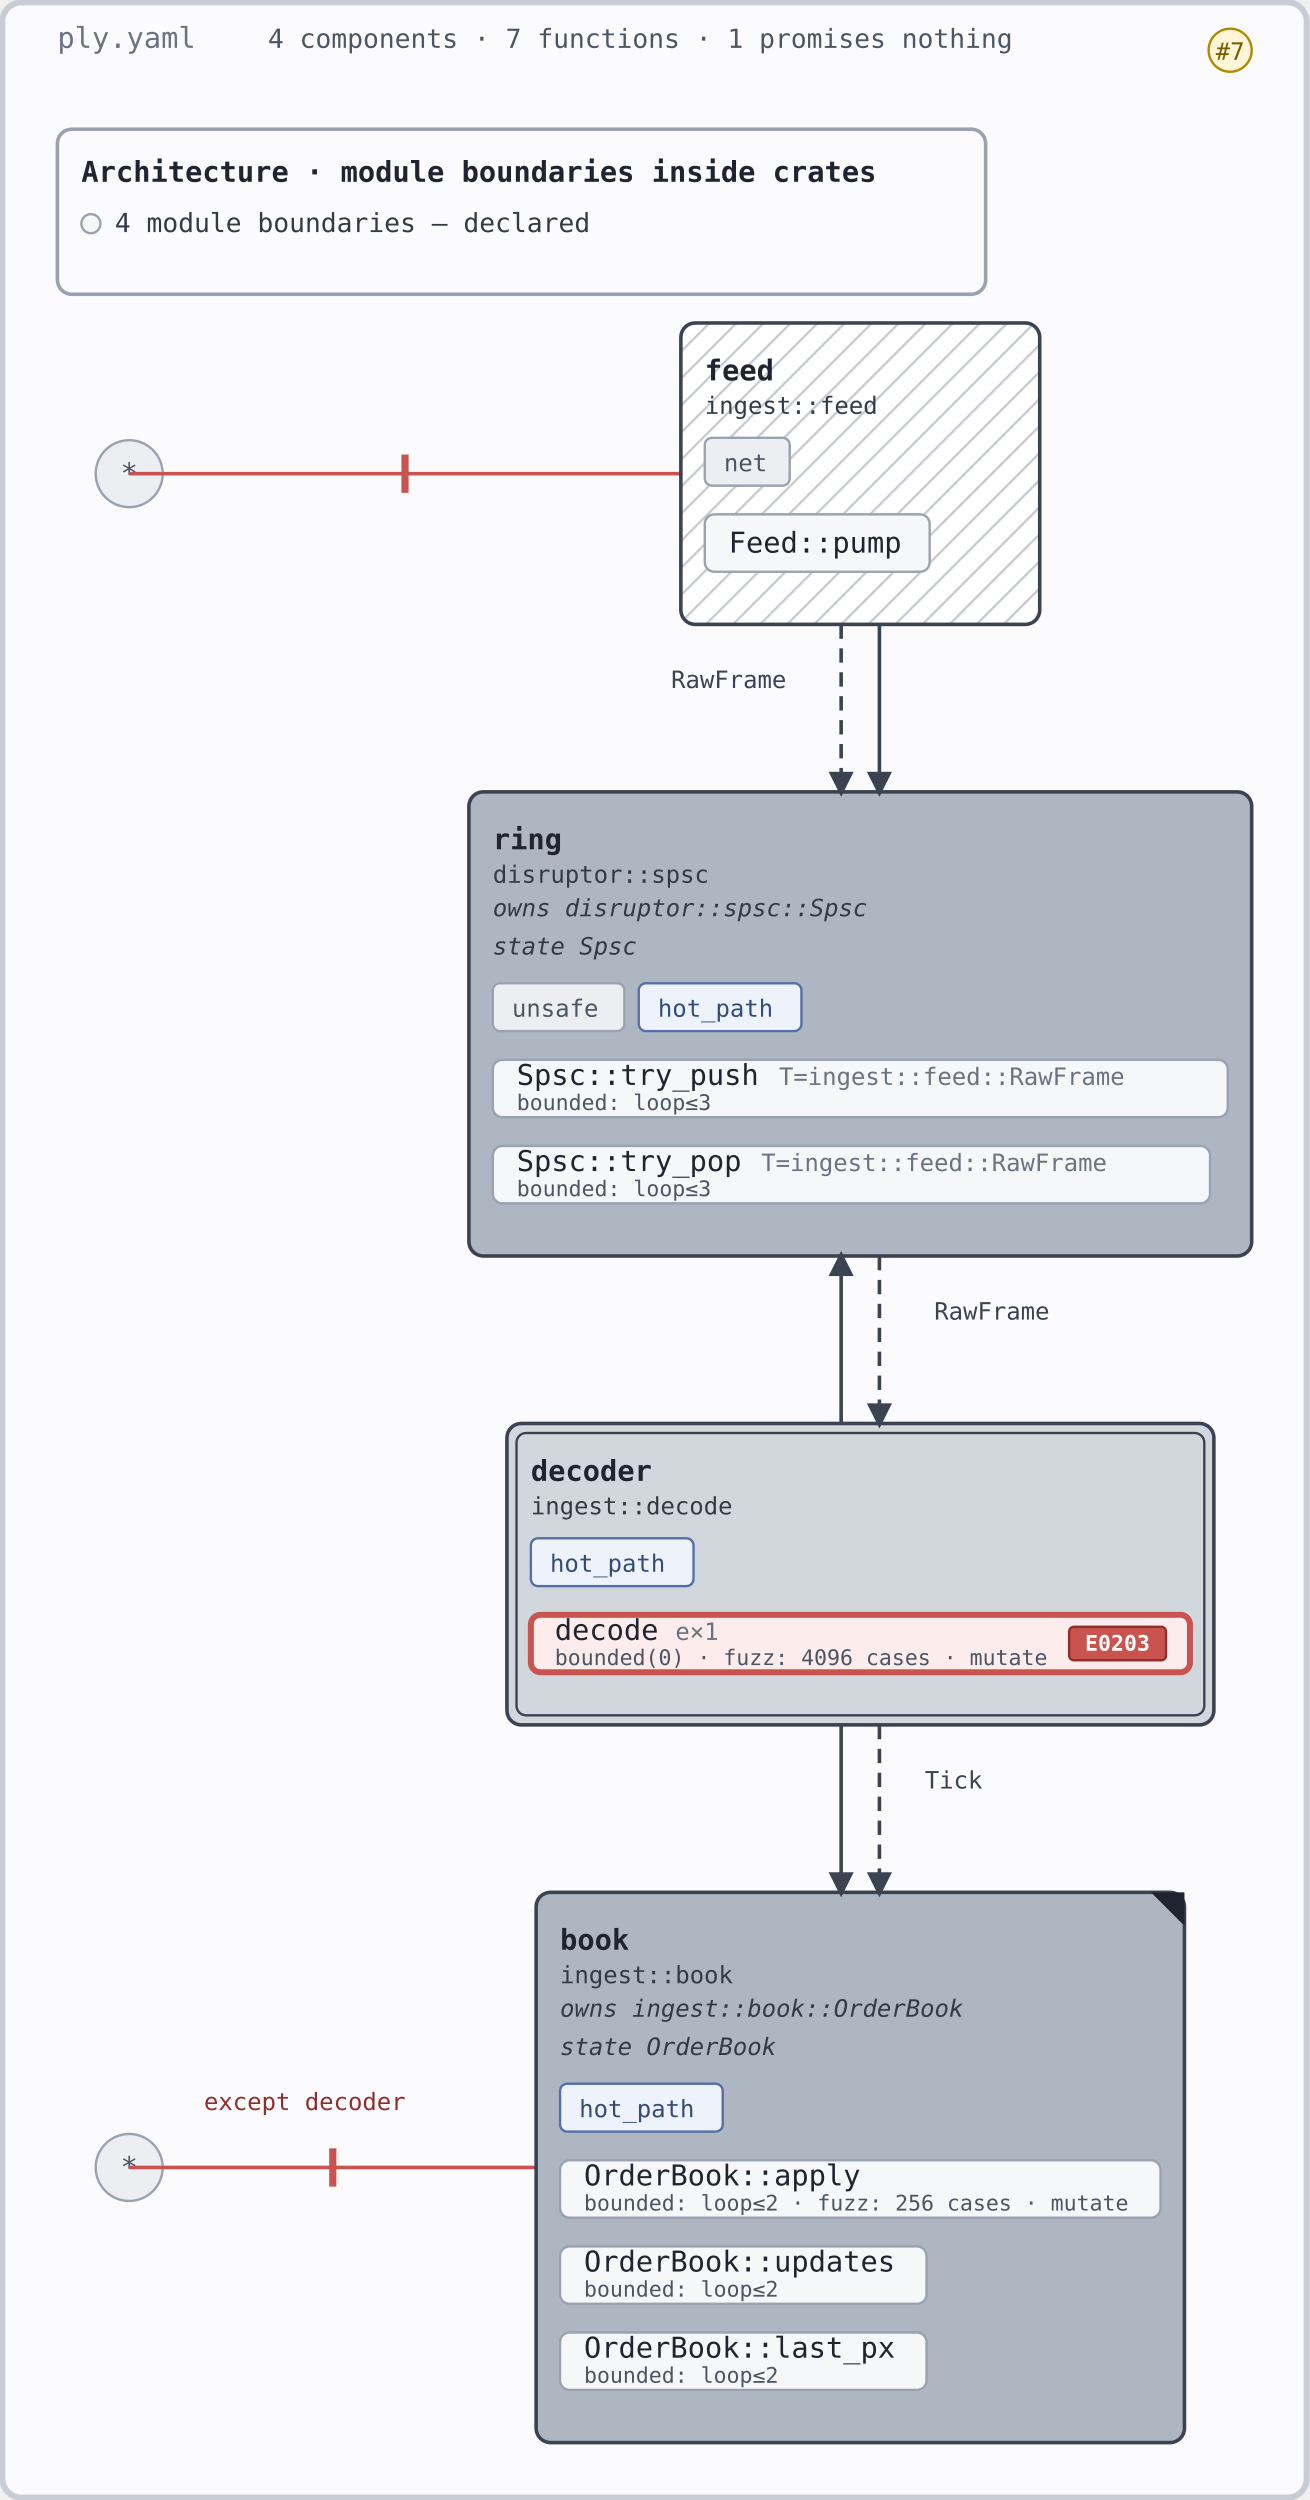
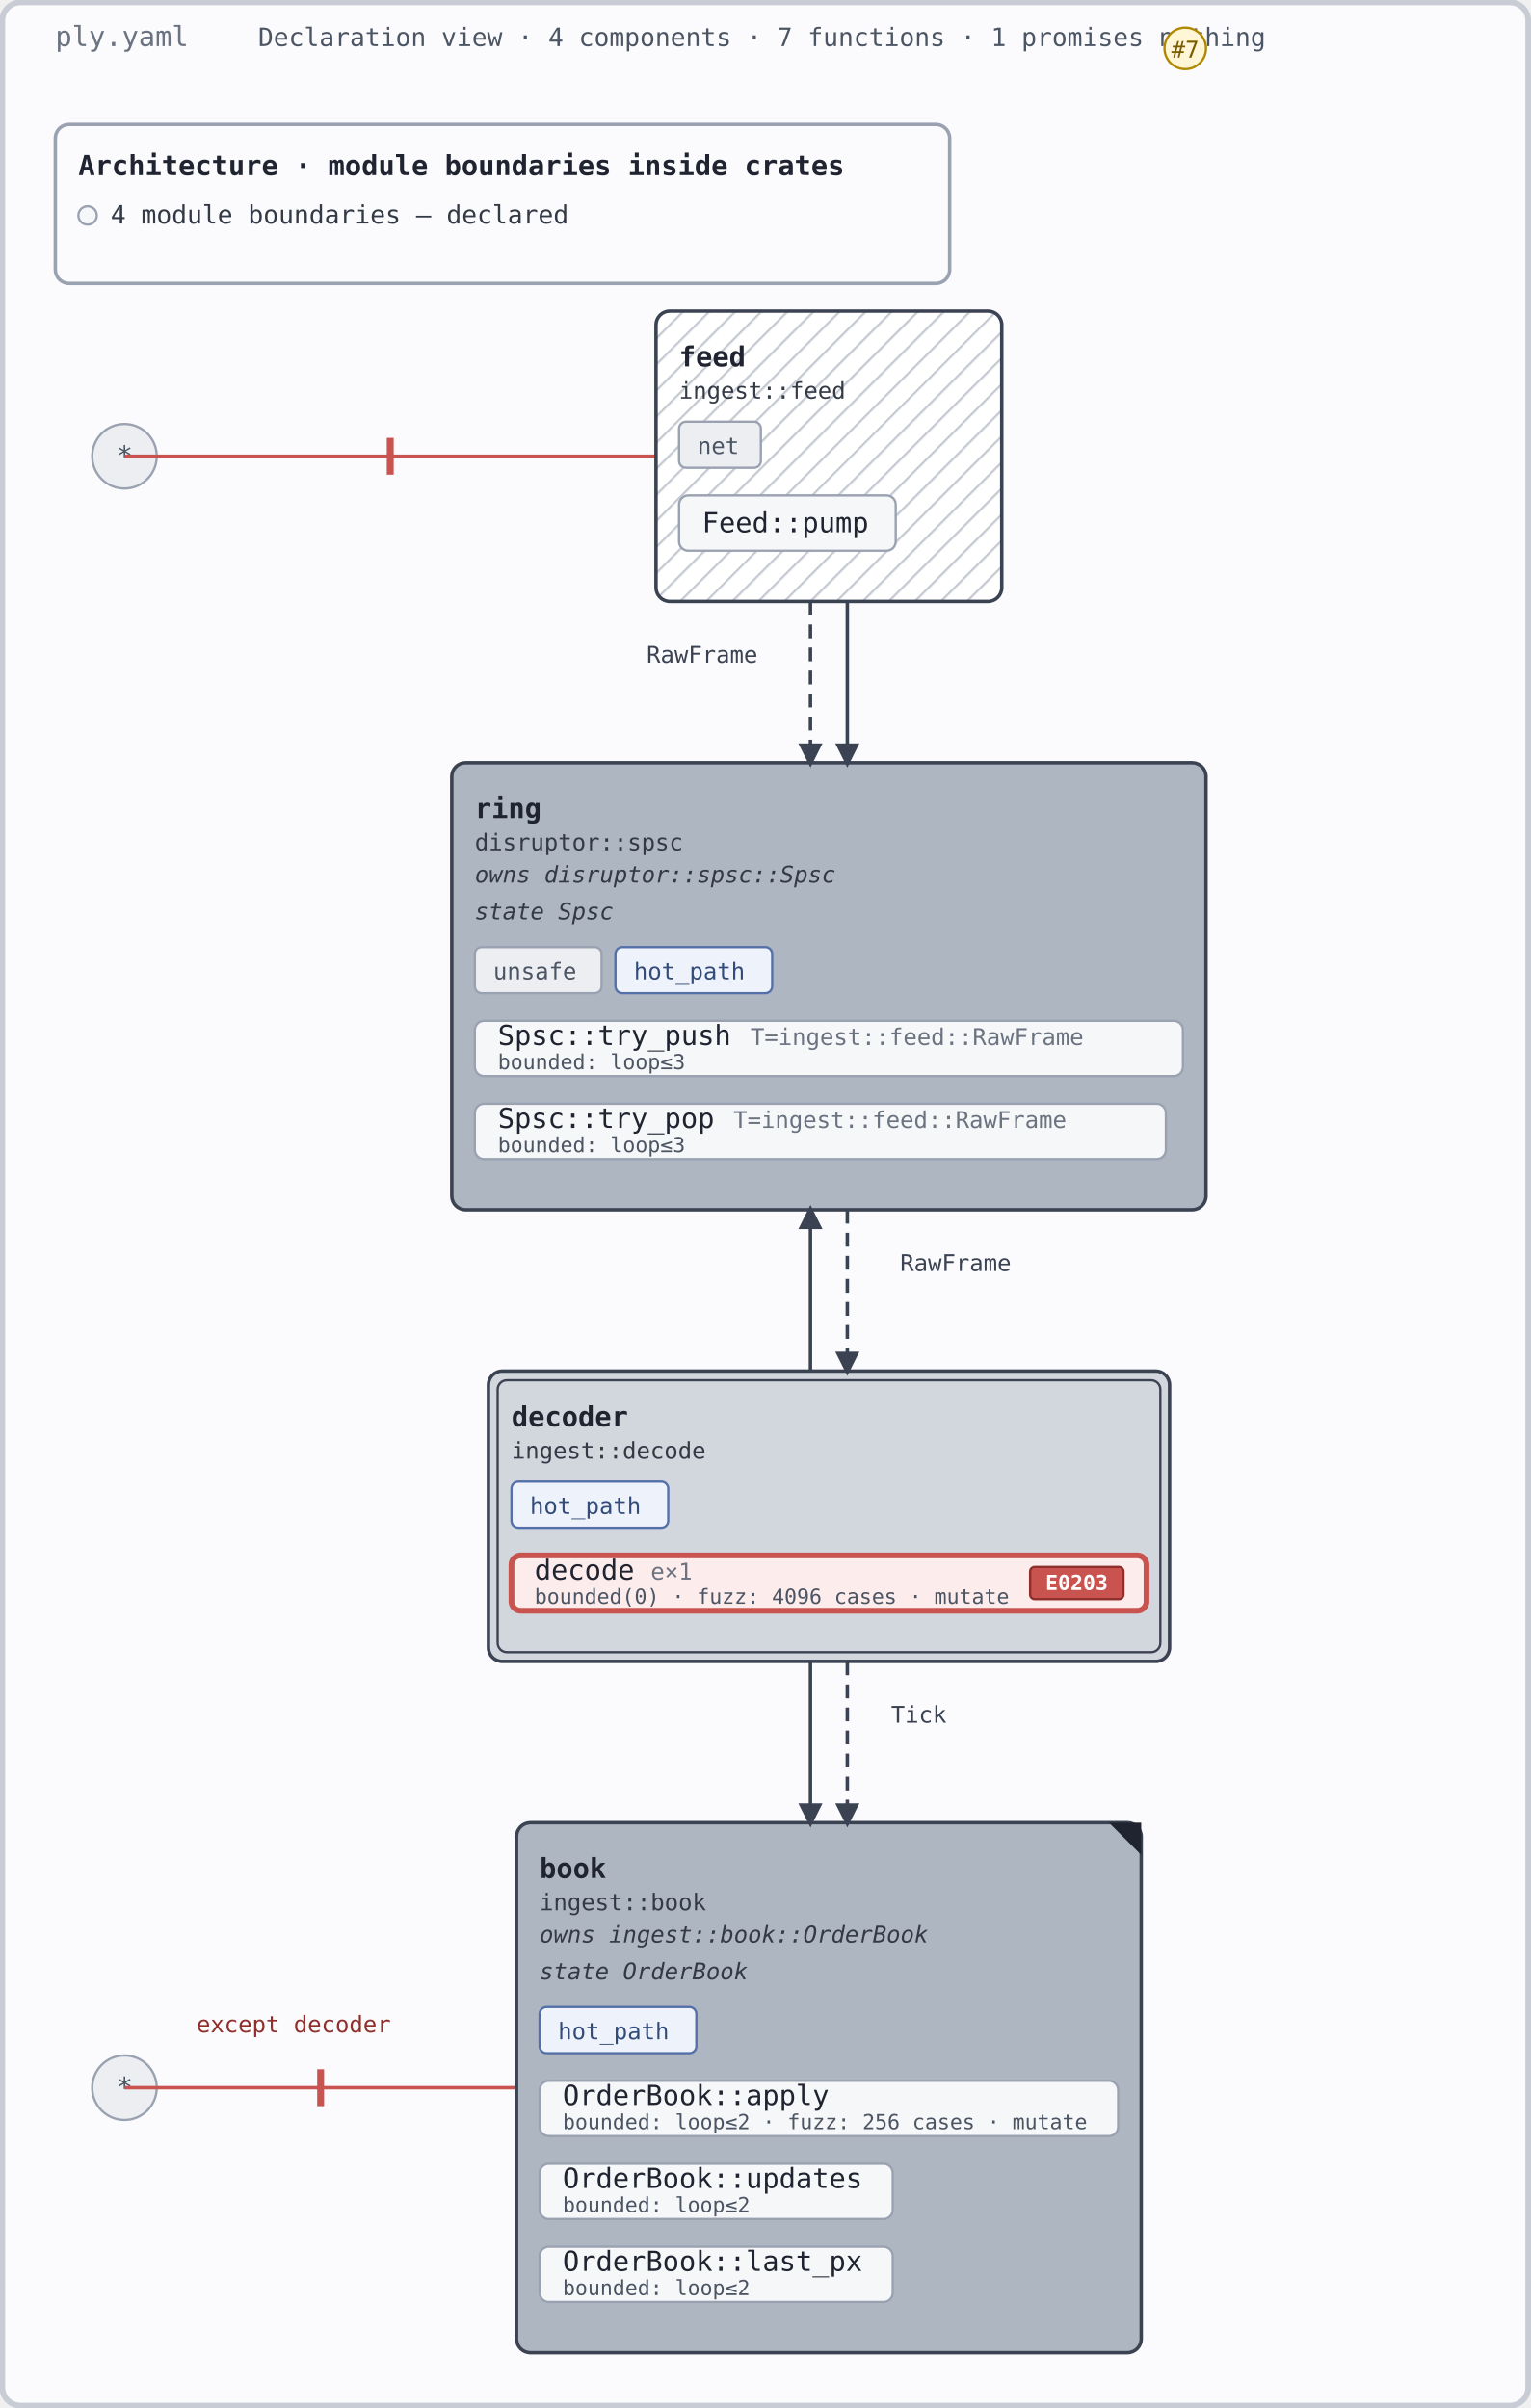
- <svg xmlns="http://www.w3.org/2000/svg" width="547.2" height="1045.0" viewBox="0 0 547.2 1045.0" font-family="monospace" font-size="12">
+ <svg xmlns="http://www.w3.org/2000/svg" width="664.0" height="1045.0" viewBox="0 0 664.0 1045.0" font-family="monospace" font-size="12">
  <style>.workspace-frame{fill:#fbfbfd;stroke:#c8ccd4;stroke-width:2.5}.workspace-title{fill:#6b7280}.verdict-strip-text{fill:#4b5563;font-size:11px}.component-box{stroke:#3b4252;stroke-width:1.5}.hollow-box{stroke-dasharray:6 4}.collapsed-stack{stroke:#3b4252;stroke-width:1.5}.pure-seal{fill:none;stroke:#3b4252}.strict-notch{fill:#1f2430}.component-name{fill:#1f2430;font-weight:bold}.component-anchor{fill:#333a45;font-size:10px}.component-owns{fill:#333a45;font-size:10px;font-style:italic}.ceiling-unclaimed{fill:url(#unclaimed-hatch)}.ceiling-tested{fill:#eef0f3}.ceiling-fuzzed{fill:#d2d7de}.ceiling-bounded{fill:#aeb6c2}.ceiling-proved{fill:#8792a3}.contract-mark{fill:#1f2430}.fn-clause{font:11px ui-monospace,SFMono-Regular,Menlo,monospace;fill:#3c4658}.cap-badge rect{fill:#eceef2;stroke:#9aa2b1}.cap-badge text{fill:#4b5563;font-size:10px}.profile-tag rect{fill:#eef2fb;stroke:#5570a8}.profile-tag text{fill:#334b78;font-size:10px}.fn-chip-box{fill:#f6f7f9;stroke:#9aa2b1}.fn-chip-box-synth{fill:#ecdff5;stroke:#9aa2b1}.fn-name{fill:#1f2430}.fn-checks{fill:#4b5563;font-size:9px}.fn-check-with{fill:#6b7280;font-size:10px}.fn-examples{fill:#6b7280;font-size:10px}.fn-shield{fill:none;stroke:#9a7a1f;font-size:13px}.unresolved-pin circle,.registry-pin circle{fill:#fff6d8;stroke:#b08900}.pin-label{fill:#7a5c00;font-size:10px;text-anchor:middle}.edge-line{fill:none;stroke:#3b4252;stroke-width:1.5}.edge-label{fill:#3b4252;font-size:10px;text-anchor:middle}.deny-line{fill:none;stroke:#c9534f;stroke-width:1.5}.deny-bar{stroke:#c9534f;stroke-width:3}.deny-except{fill:#8f2f2c;font-size:10px;text-anchor:middle}.any-node circle{fill:#eceef2;stroke:#9aa2b1}.any-label{fill:#4b5563;text-anchor:middle}.external-box{fill:none;stroke:#3b4252;stroke-width:1.5}#arrow path{fill:#3b4252}@media (prefers-color-scheme: dark){.workspace-frame{fill:#15171c;stroke:#333947}.workspace-title{fill:#8b93a1}.verdict-strip-text{fill:#a3abb9}.component-box,.collapsed-stack,.external-box{stroke:#8891a3}.component-name{fill:#e6e9ef}.component-anchor,.component-owns{fill:#98a0ae}.ceiling-unclaimed{fill:url(#unclaimed-hatch-dark)}.ceiling-tested{fill:#242832}.ceiling-fuzzed{fill:#333947}.ceiling-bounded{fill:#464e60}.ceiling-proved{fill:#5b6479}.contract-mark{fill:#c8cede}.fn-clause{fill:#aab3c4}.cap-badge rect{fill:#252a35;stroke:#6d7686}.cap-badge text{fill:#b6bdca}.profile-tag rect{fill:#1d2532;stroke:#5570a8}.profile-tag text{fill:#9fb6dd}.fn-chip-box{fill:#1c1f27;stroke:#6d7686}.fn-chip-box-synth{fill:#2a2033;stroke:#6d7686}.fn-name{fill:#e6e9ef}.fn-checks{fill:#a3abb9}.fn-check-with,.fn-examples{fill:#8b93a1}.pure-seal,.strict-notch{fill:#c8cede}.pure-seal{fill:none;stroke:#c8cede}.edge-line{stroke:#98a0ae}.edge-label{fill:#a3abb9}.deny-line,.deny-bar{stroke:#e8524b}.deny-except{fill:#e8524b}.any-node circle{fill:#252a35;stroke:#6d7686}.any-label{fill:#a3abb9}.unresolved-pin circle,.registry-pin circle{fill:#2e2814;stroke:#d4a72c}.pin-label{fill:#e3c66b}#arrow path{fill:#98a0ae}}.fn-chip-box-finding{fill:#fdecec;stroke:#c9534f;stroke-width:2.5}.component-box-finding{stroke:#c9534f;stroke-width:3}.external-box-finding{fill:#fdecec;stroke:#c9534f;stroke-width:3}.edge-line-finding{fill:none;stroke:#c9534f;stroke-width:3}.deny-line-finding{fill:none;stroke:#c9534f;stroke-width:3}.unresolved-pin-finding circle,.registry-pin-finding circle{fill:#fdecec;stroke:#c9534f;stroke-width:2.5}.pin-label-finding{fill:#8f2f2c;font-size:10px;text-anchor:middle}.finding-badge rect{fill:#c9534f;stroke:#8f2f2c}.finding-badge text{fill:#fff;font-size:9px;font-weight:bold;text-anchor:middle}.finding-count{fill:#c9534f;font-size:11px;font-weight:bold}.architecture-scope-box{fill:none;stroke:#9aa2b1;stroke-width:1.5}.architecture-scope-title{fill:#1f2430;font-weight:bold}.architecture-scope-text{fill:#333a45;font-size:11px}.architecture-scope-mark-declared{fill:#f6f7f9;stroke:#9aa2b1}@media (prefers-color-scheme: dark){.architecture-scope-box{stroke:#6d7686}.architecture-scope-title{fill:#e6e9ef}.architecture-scope-text{fill:#aab3c4}.architecture-scope-mark-declared{fill:#1c1f27;stroke:#6d7686}}</style>
  <defs>
    <marker id="arrow" viewBox="0 0 10 10" refX="8" refY="5" markerWidth="7" markerHeight="7" orient="auto-start-reverse">
      <path d="M 0 0 L 10 5 L 0 10 z" />
    </marker>
    <pattern id="unclaimed-hatch" patternUnits="userSpaceOnUse" width="8" height="8" patternTransform="rotate(45)">
      <rect width="8" height="8" fill="#fff" />
      <line x1="0" y1="0" x2="0" y2="8" stroke="#c8ccd4" stroke-width="2" />
    </pattern>
    <pattern id="unclaimed-hatch-dark" patternUnits="userSpaceOnUse" width="8" height="8" patternTransform="rotate(45)">
      <rect width="8" height="8" fill="#15171c" />
      <line x1="0" y1="0" x2="0" y2="8" stroke="#4a5262" stroke-width="2" />
    </pattern>
  </defs>
-   <rect class="workspace-frame" x="1" y="1" width="545.2" height="1043.0" rx="8" />
+   <rect class="workspace-frame" x="1" y="1" width="662.0" height="1043.0" rx="8" />
  <g>
    <text class="workspace-title" x="24.0" y="20">ply.yaml</text>
  </g>
  <g class="verdict-strip">
-     <text class="verdict-strip-text" x="112.0" y="20">4 components · 7 functions · 1 promises nothing</text>
+     <text class="verdict-strip-text" x="112.0" y="20">Declaration view · 4 components · 7 functions · 1 promises nothing</text>
  </g>
  <g transform="translate(24.0,54.0)">
    <g class="architecture-scope">
      <rect class="architecture-scope-box" x="0" y="0" width="388.0" height="69.0" rx="6" />
      <text class="architecture-scope-title" x="10.0" y="22.0">Architecture · module boundaries inside crates</text>
      <g class="architecture-scope-row">
        <circle class="architecture-scope-mark-declared" cx="14.0" cy="39.5" r="4" />
        <text class="architecture-scope-text" x="24.0" y="43.0">4 module boundaries — declared</text>
      </g>
    </g>
  </g>
  <g class="any-node">
    <circle cx="54.0" cy="198.0" r="14.0" />
    <text class="any-label" x="54.0" y="202.0">*</text>
  </g>
  <g class="deny-rule">
    <path class="deny-line" d="M 54.0 198.0 L 284.6 198.0" />
    <line class="deny-bar" x1="169.3" y1="190.0" x2="169.3" y2="206.0" />
  </g>
  <g class="any-node">
    <circle cx="54.0" cy="906.0" r="14.0" />
    <text class="any-label" x="54.0" y="910.0">*</text>
  </g>
  <g class="deny-rule">
    <path class="deny-line" d="M 54.0 906.0 L 224.1 906.0" />
    <line class="deny-bar" x1="139.1" y1="898.0" x2="139.1" y2="914.0" />
    <text class="deny-except" x="127.4" y="882.0">except decoder</text>
  </g>
  <g class="registry-pin">
    <circle cx="514.2" cy="21.0" r="9.0" />
    <text class="pin-label" x="514.2" y="25.0">#7</text>
  </g>
  <g transform="translate(284.6,135.0)">
    <g class="component" data-name="feed">
      <rect class="component-box ceiling-unclaimed" x="0" y="0" width="150.0" height="126.0" rx="6" />
      <text class="component-name" x="10.0" y="24.0">feed</text>
      <text class="component-anchor" x="10.0" y="38.0">ingest::feed</text>
      <g class="cap-badge">
        <rect x="10.0" y="48.0" width="35.5" height="20.0" rx="3" />
        <text x="18.0" y="62.0">net</text>
      </g>
      <g transform="translate(10.0,80.0)">
        <g class="fn-chip" data-fn="Feed::pump">
          <rect class="fn-chip-box" x="0" y="0" width="94.0" height="24.0" rx="4" />
          <text class="fn-name" x="10.0" y="16.0">Feed::pump</text>
        </g>
      </g>
    </g>
  </g>
  <g transform="translate(196.0,331.0)">
    <g class="component" data-name="ring">
      <rect class="component-box ceiling-bounded" x="0" y="0" width="327.2" height="194.0" rx="6" />
      <text class="component-name" x="10.0" y="24.0">ring</text>
      <text class="component-anchor" x="10.0" y="38.0">disruptor::spsc</text>
      <text class="component-owns" x="10.0" y="52.0">owns disruptor::spsc::Spsc</text>
      <text class="component-owns" x="10.0" y="68.0">state Spsc</text>
      <g class="cap-badge">
        <rect x="10.0" y="80.0" width="55.0" height="20.0" rx="3" />
        <text x="18.0" y="94.0">unsafe</text>
      </g>
      <g class="profile-tag">
        <rect x="71.0" y="80.0" width="68.0" height="20.0" rx="3" />
        <text x="79.0" y="94.0">hot_path</text>
      </g>
      <g transform="translate(10.0,112.0)">
        <g class="fn-chip" data-fn="Spsc::try_push">
          <rect class="fn-chip-box" x="0" y="0" width="307.2" height="24.0" rx="4" />
          <text class="fn-name" x="10.0" y="10.5">Spsc::try_push</text>
          <text class="fn-check-with" x="119.6" y="10.5">T=ingest::feed::RawFrame</text>
          <text class="fn-checks" x="10.0" y="21.0">bounded: loop≤3</text>
        </g>
      </g>
      <g transform="translate(10.0,148.0)">
        <g class="fn-chip" data-fn="Spsc::try_pop">
          <rect class="fn-chip-box" x="0" y="0" width="299.8" height="24.0" rx="4" />
          <text class="fn-name" x="10.0" y="10.5">Spsc::try_pop</text>
          <text class="fn-check-with" x="112.2" y="10.5">T=ingest::feed::RawFrame</text>
          <text class="fn-checks" x="10.0" y="21.0">bounded: loop≤3</text>
        </g>
      </g>
    </g>
  </g>
  <g transform="translate(211.9,595.0)">
    <g class="component" data-name="decoder">
      <rect class="component-box ceiling-fuzzed" x="0" y="0" width="295.5" height="126.0" rx="6" />
      <rect class="pure-seal" x="4" y="4" width="287.5" height="118.0" rx="4" />
      <text class="component-name" x="10.0" y="24.0">decoder</text>
      <text class="component-anchor" x="10.0" y="38.0">ingest::decode</text>
      <g class="profile-tag">
        <rect x="10.0" y="48.0" width="68.0" height="20.0" rx="3" />
        <text x="18.0" y="62.0">hot_path</text>
      </g>
      <g transform="translate(10.0,80.0)">
        <g class="fn-chip" data-fn="decode">
          <rect class="fn-chip-box-finding" x="0" y="0" width="275.5" height="24.0" rx="4" />
          <text class="fn-name" x="10.0" y="10.5">decode</text>
          <text class="fn-examples" x="60.4" y="10.5">e×1</text>
          <text class="fn-checks" x="10.0" y="21.0">bounded(0) · fuzz: 4096 cases · mutate</text>
          <g class="finding-badge">
            <rect x="225.0" y="5.0" width="40.5" height="14.0" rx="2" />
            <text x="245.2" y="15.0">E0203</text>
          </g>
        </g>
      </g>
    </g>
  </g>
  <g transform="translate(224.1,791.0)">
    <g class="component" data-name="book">
      <rect class="component-box ceiling-bounded" x="0" y="0" width="271.0" height="230.0" rx="6" />
      <path class="strict-notch" d="M 257.0 0 L 271.0 0 L 271.0 14.0 Z" />
      <text class="component-name" x="10.0" y="24.0">book</text>
      <text class="component-anchor" x="10.0" y="38.0">ingest::book</text>
      <text class="component-owns" x="10.0" y="52.0">owns ingest::book::OrderBook</text>
      <text class="component-owns" x="10.0" y="68.0">state OrderBook</text>
      <g class="profile-tag">
        <rect x="10.0" y="80.0" width="68.0" height="20.0" rx="3" />
        <text x="18.0" y="94.0">hot_path</text>
      </g>
      <g transform="translate(10.0,112.0)">
        <g class="fn-chip" data-fn="OrderBook::apply">
          <rect class="fn-chip-box" x="0" y="0" width="251.0" height="24.0" rx="4" />
          <text class="fn-name" x="10.0" y="10.5">OrderBook::apply</text>
          <text class="fn-checks" x="10.0" y="21.0">bounded: loop≤2 · fuzz: 256 cases · mutate</text>
        </g>
      </g>
      <g transform="translate(10.0,148.0)">
        <g class="fn-chip" data-fn="OrderBook::updates">
          <rect class="fn-chip-box" x="0" y="0" width="153.2" height="24.0" rx="4" />
          <text class="fn-name" x="10.0" y="10.5">OrderBook::updates</text>
          <text class="fn-checks" x="10.0" y="21.0">bounded: loop≤2</text>
        </g>
      </g>
      <g transform="translate(10.0,184.0)">
        <g class="fn-chip" data-fn="OrderBook::last_px">
          <rect class="fn-chip-box" x="0" y="0" width="153.2" height="24.0" rx="4" />
          <text class="fn-name" x="10.0" y="10.5">OrderBook::last_px</text>
          <text class="fn-checks" x="10.0" y="21.0">bounded: loop≤2</text>
        </g>
      </g>
    </g>
  </g>
  <g class="edge-call">
    <path class="edge-line" d="M 367.6 261.0 L 367.6 331.0" marker-end="url(#arrow)" />
  </g>
  <g class="edge-call">
    <path class="edge-line" d="M 351.6 595.0 L 351.6 525.0" marker-end="url(#arrow)" />
  </g>
  <g class="edge-call">
    <path class="edge-line" d="M 351.6 721.0 L 351.6 791.0" marker-end="url(#arrow)" />
  </g>
  <g class="edge-flow">
    <path class="edge-line" stroke-dasharray="6 4" d="M 351.6 261.0 L 351.6 331.0" marker-end="url(#arrow)" />
    <text class="edge-label" x="304.6" y="287.6">RawFrame</text>
  </g>
  <g class="edge-flow">
    <path class="edge-line" stroke-dasharray="6 4" d="M 367.6 525.0 L 367.6 595.0" marker-end="url(#arrow)" />
    <text class="edge-label" x="414.6" y="551.6">RawFrame</text>
  </g>
  <g class="edge-flow">
    <path class="edge-line" stroke-dasharray="6 4" d="M 367.6 721.0 L 367.6 791.0" marker-end="url(#arrow)" />
    <text class="edge-label" x="398.6" y="747.6">Tick</text>
  </g>
</svg>
